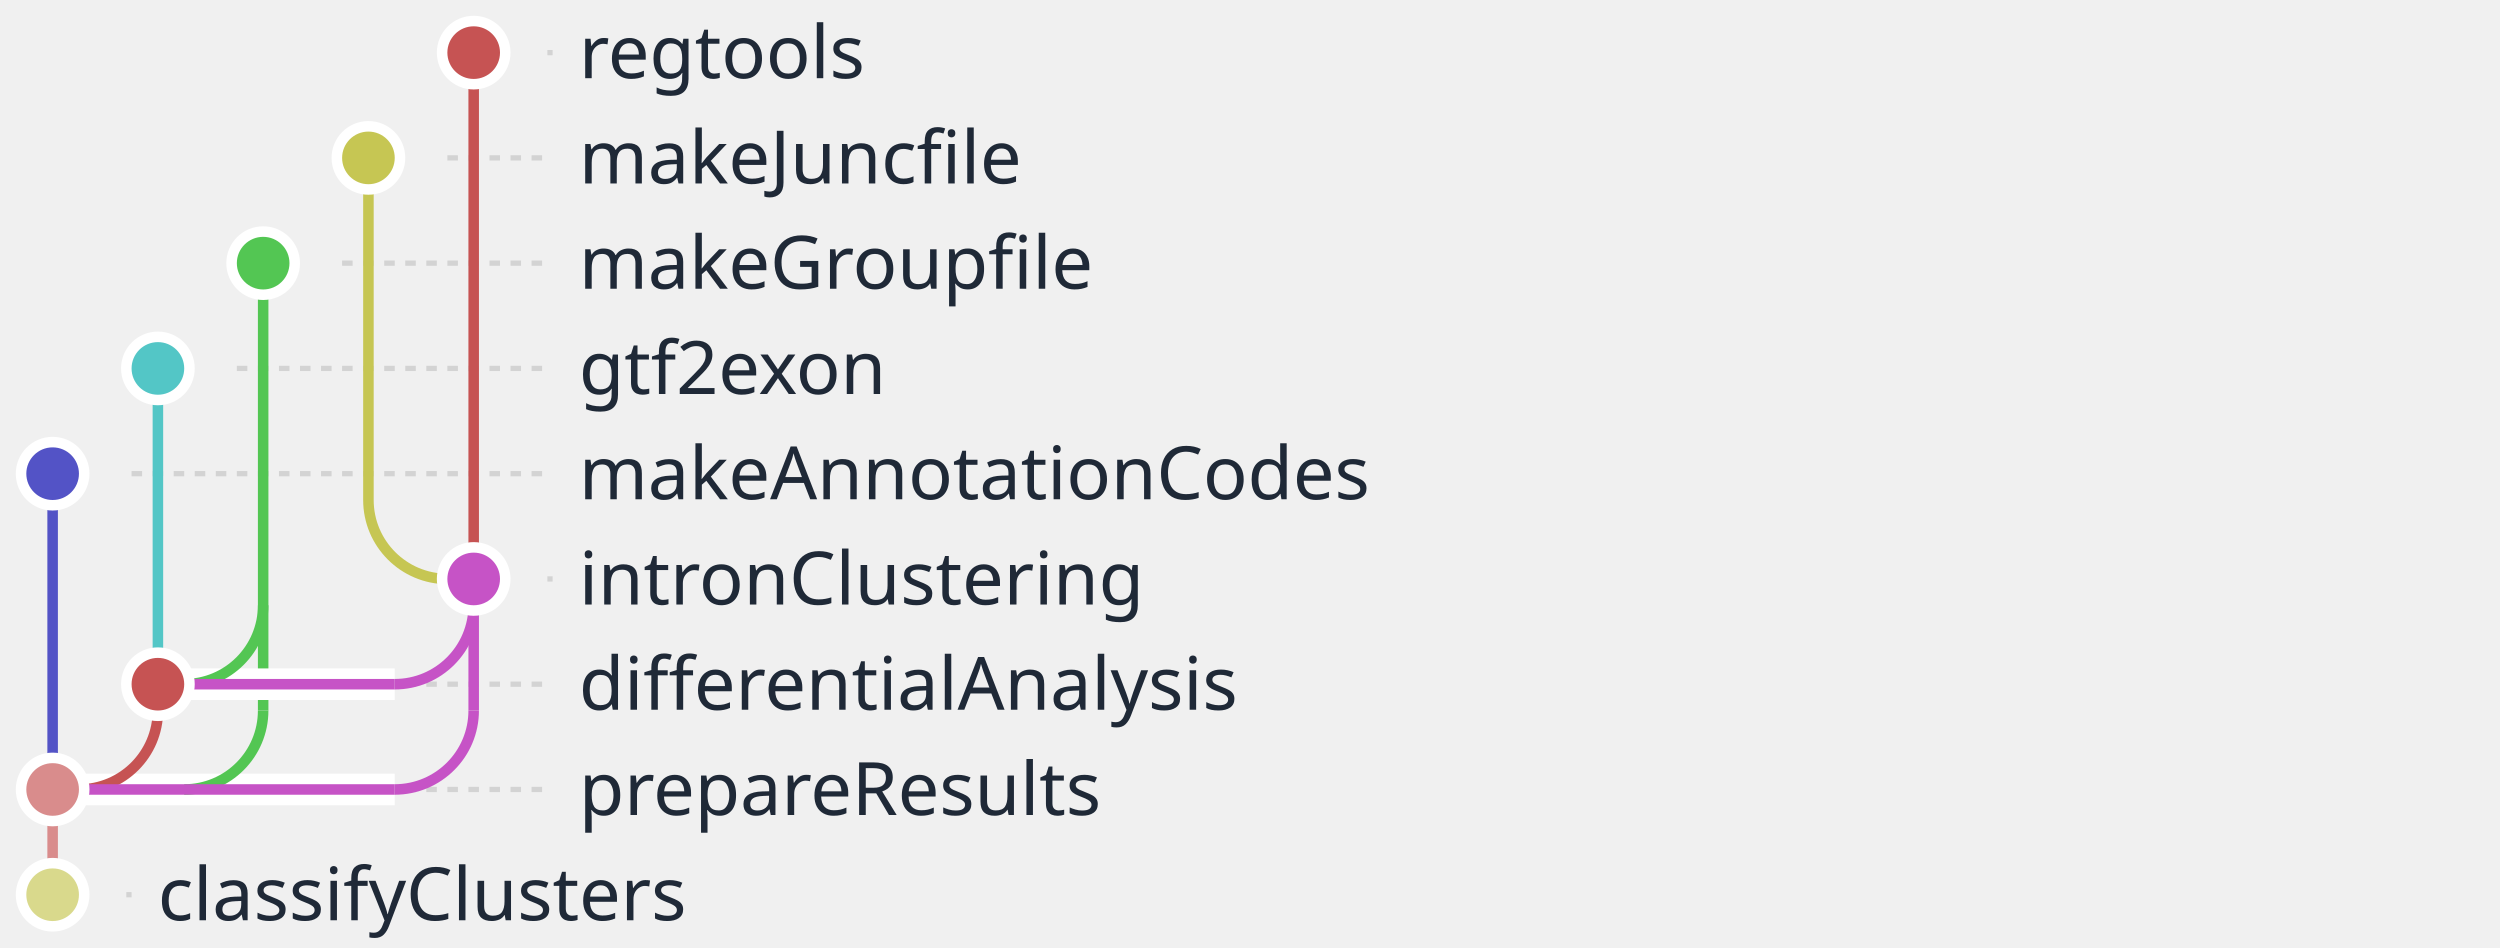
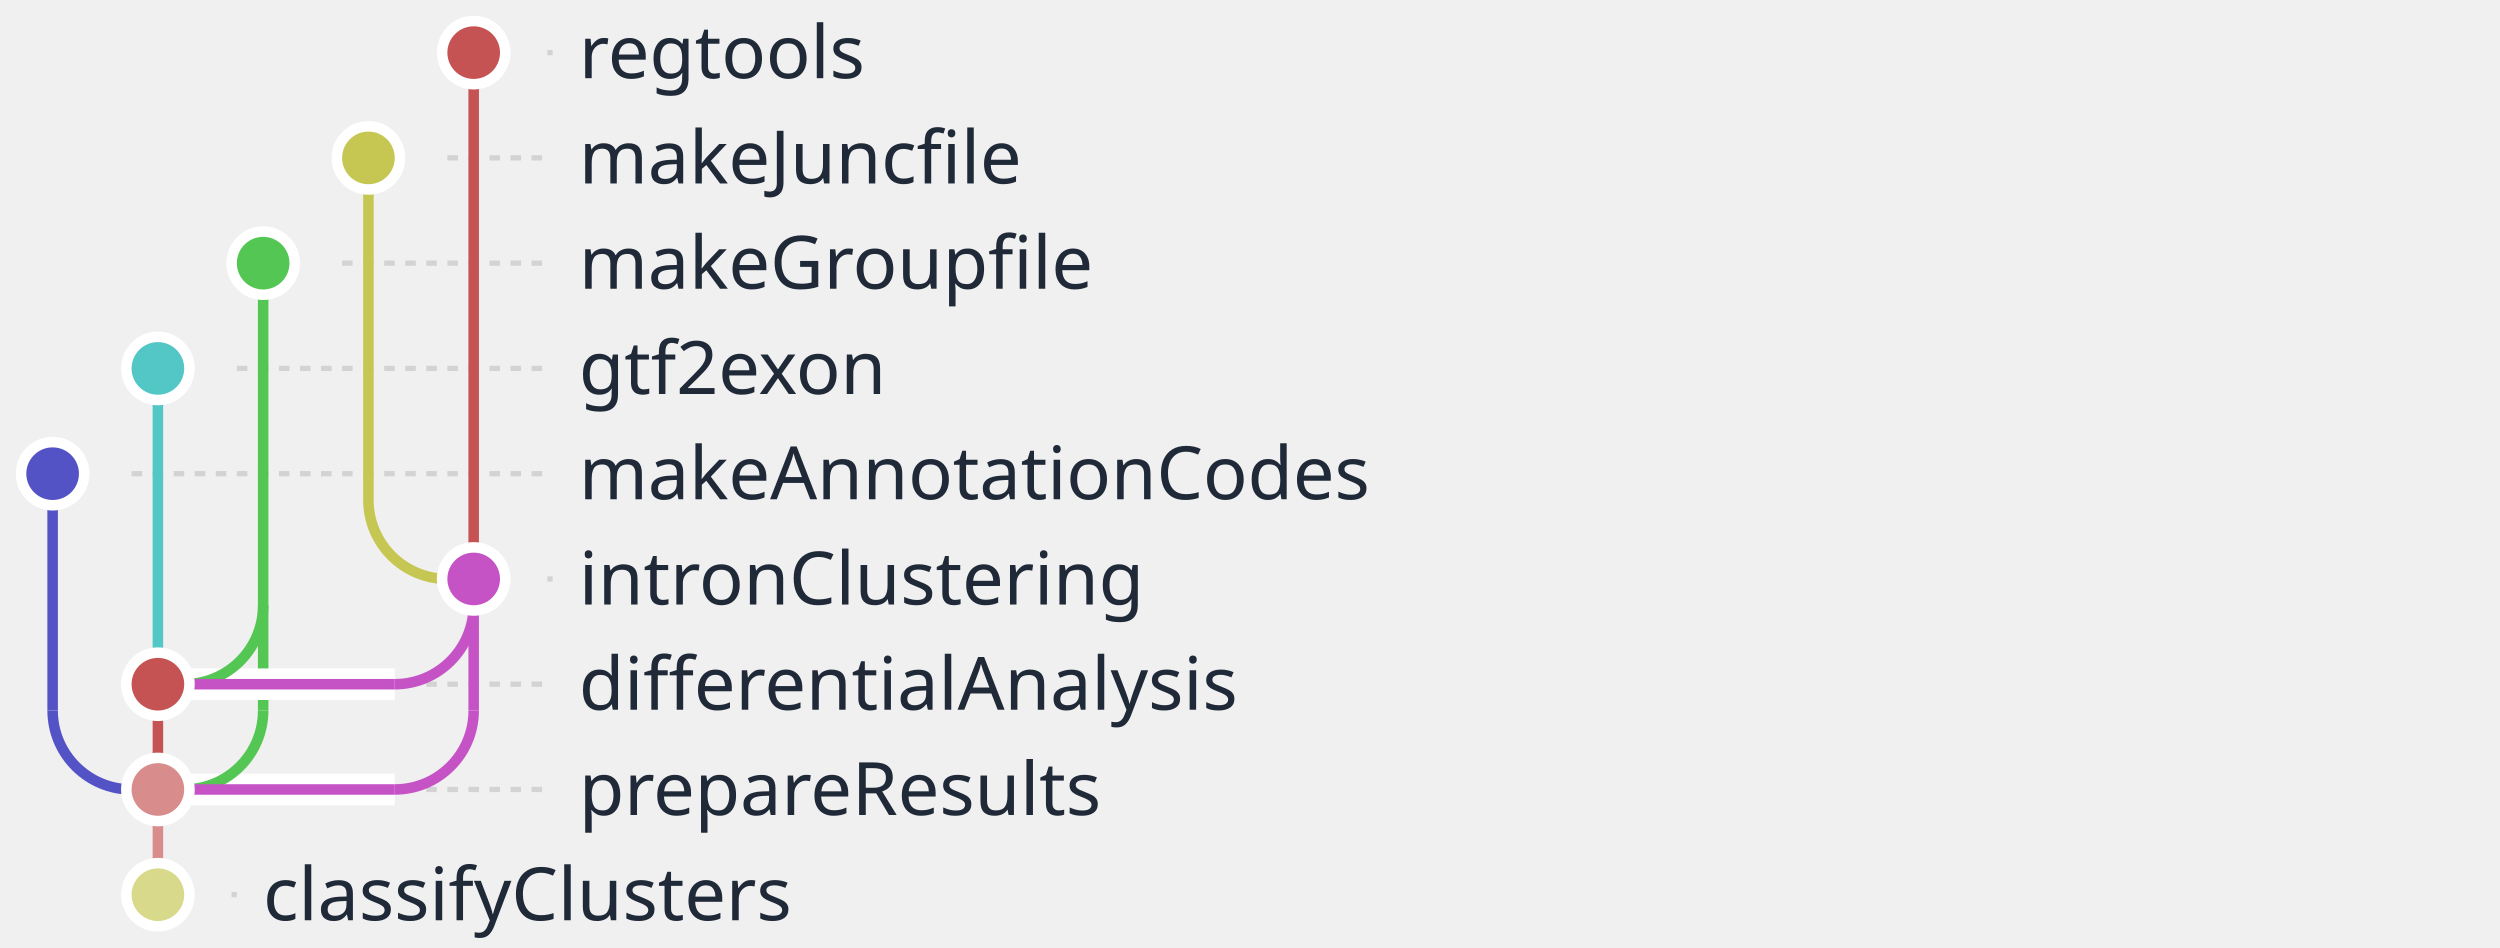
<svg xmlns="http://www.w3.org/2000/svg" baseProfile="full" height="100%" version="1.1" viewBox="25.0,5.0,475.0,180.0" width="100%">
  <defs />
  <g>
    <line stroke="lightgrey" stroke-dasharray="2" x1="130.0" x2="129.0" y1="15.0" y2="15.0" />
    <line stroke="lightgrey" stroke-dasharray="2" x1="110.0" x2="129.0" y1="35.0" y2="35.0" />
    <line stroke="lightgrey" stroke-dasharray="2" x1="90.0" x2="129.0" y1="55.0" y2="55.0" />
    <line stroke="lightgrey" stroke-dasharray="2" x1="70.0" x2="129.0" y1="75.0" y2="75.0" />
    <line stroke="lightgrey" stroke-dasharray="2" x1="50.0" x2="129.0" y1="95.0" y2="95.0" />
    <line stroke="lightgrey" stroke-dasharray="2" x1="130.0" x2="129.0" y1="115.0" y2="115.0" />
    <line stroke="lightgrey" stroke-dasharray="2" x1="70.0" x2="129.0" y1="135.0" y2="135.0" />
-     <line stroke="lightgrey" stroke-dasharray="2" x1="50.0" x2="129.0" y1="155.0" y2="155.0" />
-     <line stroke="lightgrey" stroke-dasharray="2" x1="50.0" x2="49.0" y1="175.0" y2="175.0" />
+     <line stroke="lightgrey" stroke-dasharray="2" x1="70.0" x2="129.0" y1="155.0" y2="155.0" />
+     <line stroke="lightgrey" stroke-dasharray="2" x1="70.0" x2="69.0" y1="175.0" y2="175.0" />
  </g>
  <g>
    <line stroke="#c6c653" stroke-width="2.0" x1="95.0" x2="95.0" y1="35.0" y2="100.0" />
    <line stroke="#c65353" stroke-width="2.0" x1="115.0" x2="115.0" y1="15.0" y2="115.0" />
    <line stroke="#53c6c6" stroke-width="2.0" x1="55.0" x2="55.0" y1="75.0" y2="135.0" />
-     <line stroke="#5353c6" stroke-width="2.0" x1="35.0" x2="35.0" y1="95.0" y2="155.0" />
-     <line stroke="#c65353" stroke-width="2.0" x1="55.0" x2="55.0" y1="135.0" y2="140.0" />
+     <line stroke="#5353c6" stroke-width="2.0" x1="35.0" x2="35.0" y1="95.0" y2="140.0" />
+     <line stroke="#c65353" stroke-width="2.0" x1="55.0" x2="55.0" y1="135.0" y2="155.0" />
    <line stroke="#53c653" stroke-width="2.0" x1="75.0" x2="75.0" y1="55.0" y2="140.0" />
    <line stroke="#c653c6" stroke-width="2.0" x1="115.0" x2="115.0" y1="115.0" y2="140.0" />
-     <line stroke="#d98c8c" stroke-width="2.0" x1="35.0" x2="35.0" y1="155.0" y2="175.0" />
+     <line stroke="#d98c8c" stroke-width="2.0" x1="55.0" x2="55.0" y1="155.0" y2="175.0" />
  </g>
  <g>
    <line stroke="white" stroke-width="6.0" x1="110.0" x2="115.0" y1="115.0" y2="115.0" />
    <line stroke="white" stroke-width="6.0" x1="55.0" x2="100.0" y1="135.0" y2="135.0" />
-     <line stroke="white" stroke-width="6.0" x1="35.0" x2="100.0" y1="155.0" y2="155.0" />
+     <line stroke="white" stroke-width="6.0" x1="50.0" x2="55.0" y1="155.0" y2="155.0" />
+     <line stroke="white" stroke-width="6.0" x1="55.0" x2="100.0" y1="155.0" y2="155.0" />
  </g>
  <g>
    <path d="M 95.0,100.0 a15.0,15.0 0 0,0 15.0,15.0" fill="none" stroke="#c6c653" stroke-width="2.0" />
    <line stroke="#c6c653" stroke-width="2.0" x1="110.0" x2="115.0" y1="115.0" y2="115.0" />
    <path d="M 75.0,120.0 a15.0,15.0 0 0,1 -15.0,15.0" fill="none" stroke="#53c653" stroke-width="2.0" />
    <path d="M 115.0,120.0 a15.0,15.0 0 0,1 -15.0,15.0" fill="none" stroke="#c653c6" stroke-width="2.0" />
    <line stroke="#c653c6" stroke-width="2.0" x1="55.0" x2="100.0" y1="135.0" y2="135.0" />
-     <path d="M 55.0,140.0 a15.0,15.0 0 0,1 -15.0,15.0" fill="none" stroke="#c65353" stroke-width="2.0" />
+     <path d="M 35.0,140.0 a15.0,15.0 0 0,0 15.0,15.0" fill="none" stroke="#5353c6" stroke-width="2.0" />
+     <line stroke="#5353c6" stroke-width="2.0" x1="50.0" x2="55.0" y1="155.0" y2="155.0" />
    <path d="M 75.0,140.0 a15.0,15.0 0 0,1 -15.0,15.0" fill="none" stroke="#53c653" stroke-width="2.0" />
    <path d="M 115.0,140.0 a15.0,15.0 0 0,1 -15.0,15.0" fill="none" stroke="#c653c6" stroke-width="2.0" />
-     <line stroke="#c653c6" stroke-width="2.0" x1="35.0" x2="100.0" y1="155.0" y2="155.0" />
+     <line stroke="#c653c6" stroke-width="2.0" x1="55.0" x2="100.0" y1="155.0" y2="155.0" />
  </g>
  <g>
    <circle cx="115.0" cy="15.0" fill="#c65353" id="Nregtools" r="6.0" stroke="white" stroke-width="2.0" />
    <text dominant-baseline="middle" fill="#1f2937" font-family="sans-serif" font-size="14" x="135.0" y="15.0">regtools</text>
    <circle cx="95.0" cy="35.0" fill="#c6c653" id="NmakeJuncfile" r="6.0" stroke="white" stroke-width="2.0" />
    <text dominant-baseline="middle" fill="#1f2937" font-family="sans-serif" font-size="14" x="135.0" y="35.0">makeJuncfile</text>
    <circle cx="75.0" cy="55.0" fill="#53c653" id="NmakeGroupfile" r="6.0" stroke="white" stroke-width="2.0" />
    <text dominant-baseline="middle" fill="#1f2937" font-family="sans-serif" font-size="14" x="135.0" y="55.0">makeGroupfile</text>
    <circle cx="55.0" cy="75.0" fill="#53c6c6" id="Ngtf2exon" r="6.0" stroke="white" stroke-width="2.0" />
    <text dominant-baseline="middle" fill="#1f2937" font-family="sans-serif" font-size="14" x="135.0" y="75.0">gtf2exon</text>
    <circle cx="35.0" cy="95.0" fill="#5353c6" id="NmakeAnnotationCodes" r="6.0" stroke="white" stroke-width="2.0" />
    <text dominant-baseline="middle" fill="#1f2937" font-family="sans-serif" font-size="14" x="135.0" y="95.0">makeAnnotationCodes</text>
    <circle cx="115.0" cy="115.0" fill="#c653c6" id="NintronClustering" r="6.0" stroke="white" stroke-width="2.0" />
    <text dominant-baseline="middle" fill="#1f2937" font-family="sans-serif" font-size="14" x="135.0" y="115.0">intronClustering</text>
    <circle cx="55.0" cy="135.0" fill="#c65353" id="NdifferentialAnalysis" r="6.0" stroke="white" stroke-width="2.0" />
    <text dominant-baseline="middle" fill="#1f2937" font-family="sans-serif" font-size="14" x="135.0" y="135.0">differentialAnalysis</text>
-     <circle cx="35.0" cy="155.0" fill="#d98c8c" id="NprepareResults" r="6.0" stroke="white" stroke-width="2.0" />
+     <circle cx="55.0" cy="155.0" fill="#d98c8c" id="NprepareResults" r="6.0" stroke="white" stroke-width="2.0" />
    <text dominant-baseline="middle" fill="#1f2937" font-family="sans-serif" font-size="14" x="135.0" y="155.0">prepareResults</text>
-     <circle cx="35.0" cy="175.0" fill="#d9d98c" id="NclassifyClusters" r="6.0" stroke="white" stroke-width="2.0" />
-     <text dominant-baseline="middle" fill="#1f2937" font-family="sans-serif" font-size="14" x="55.0" y="175.0">classifyClusters</text>
+     <circle cx="55.0" cy="175.0" fill="#d9d98c" id="NclassifyClusters" r="6.0" stroke="white" stroke-width="2.0" />
+     <text dominant-baseline="middle" fill="#1f2937" font-family="sans-serif" font-size="14" x="75.0" y="175.0">classifyClusters</text>
  </g>
</svg>
